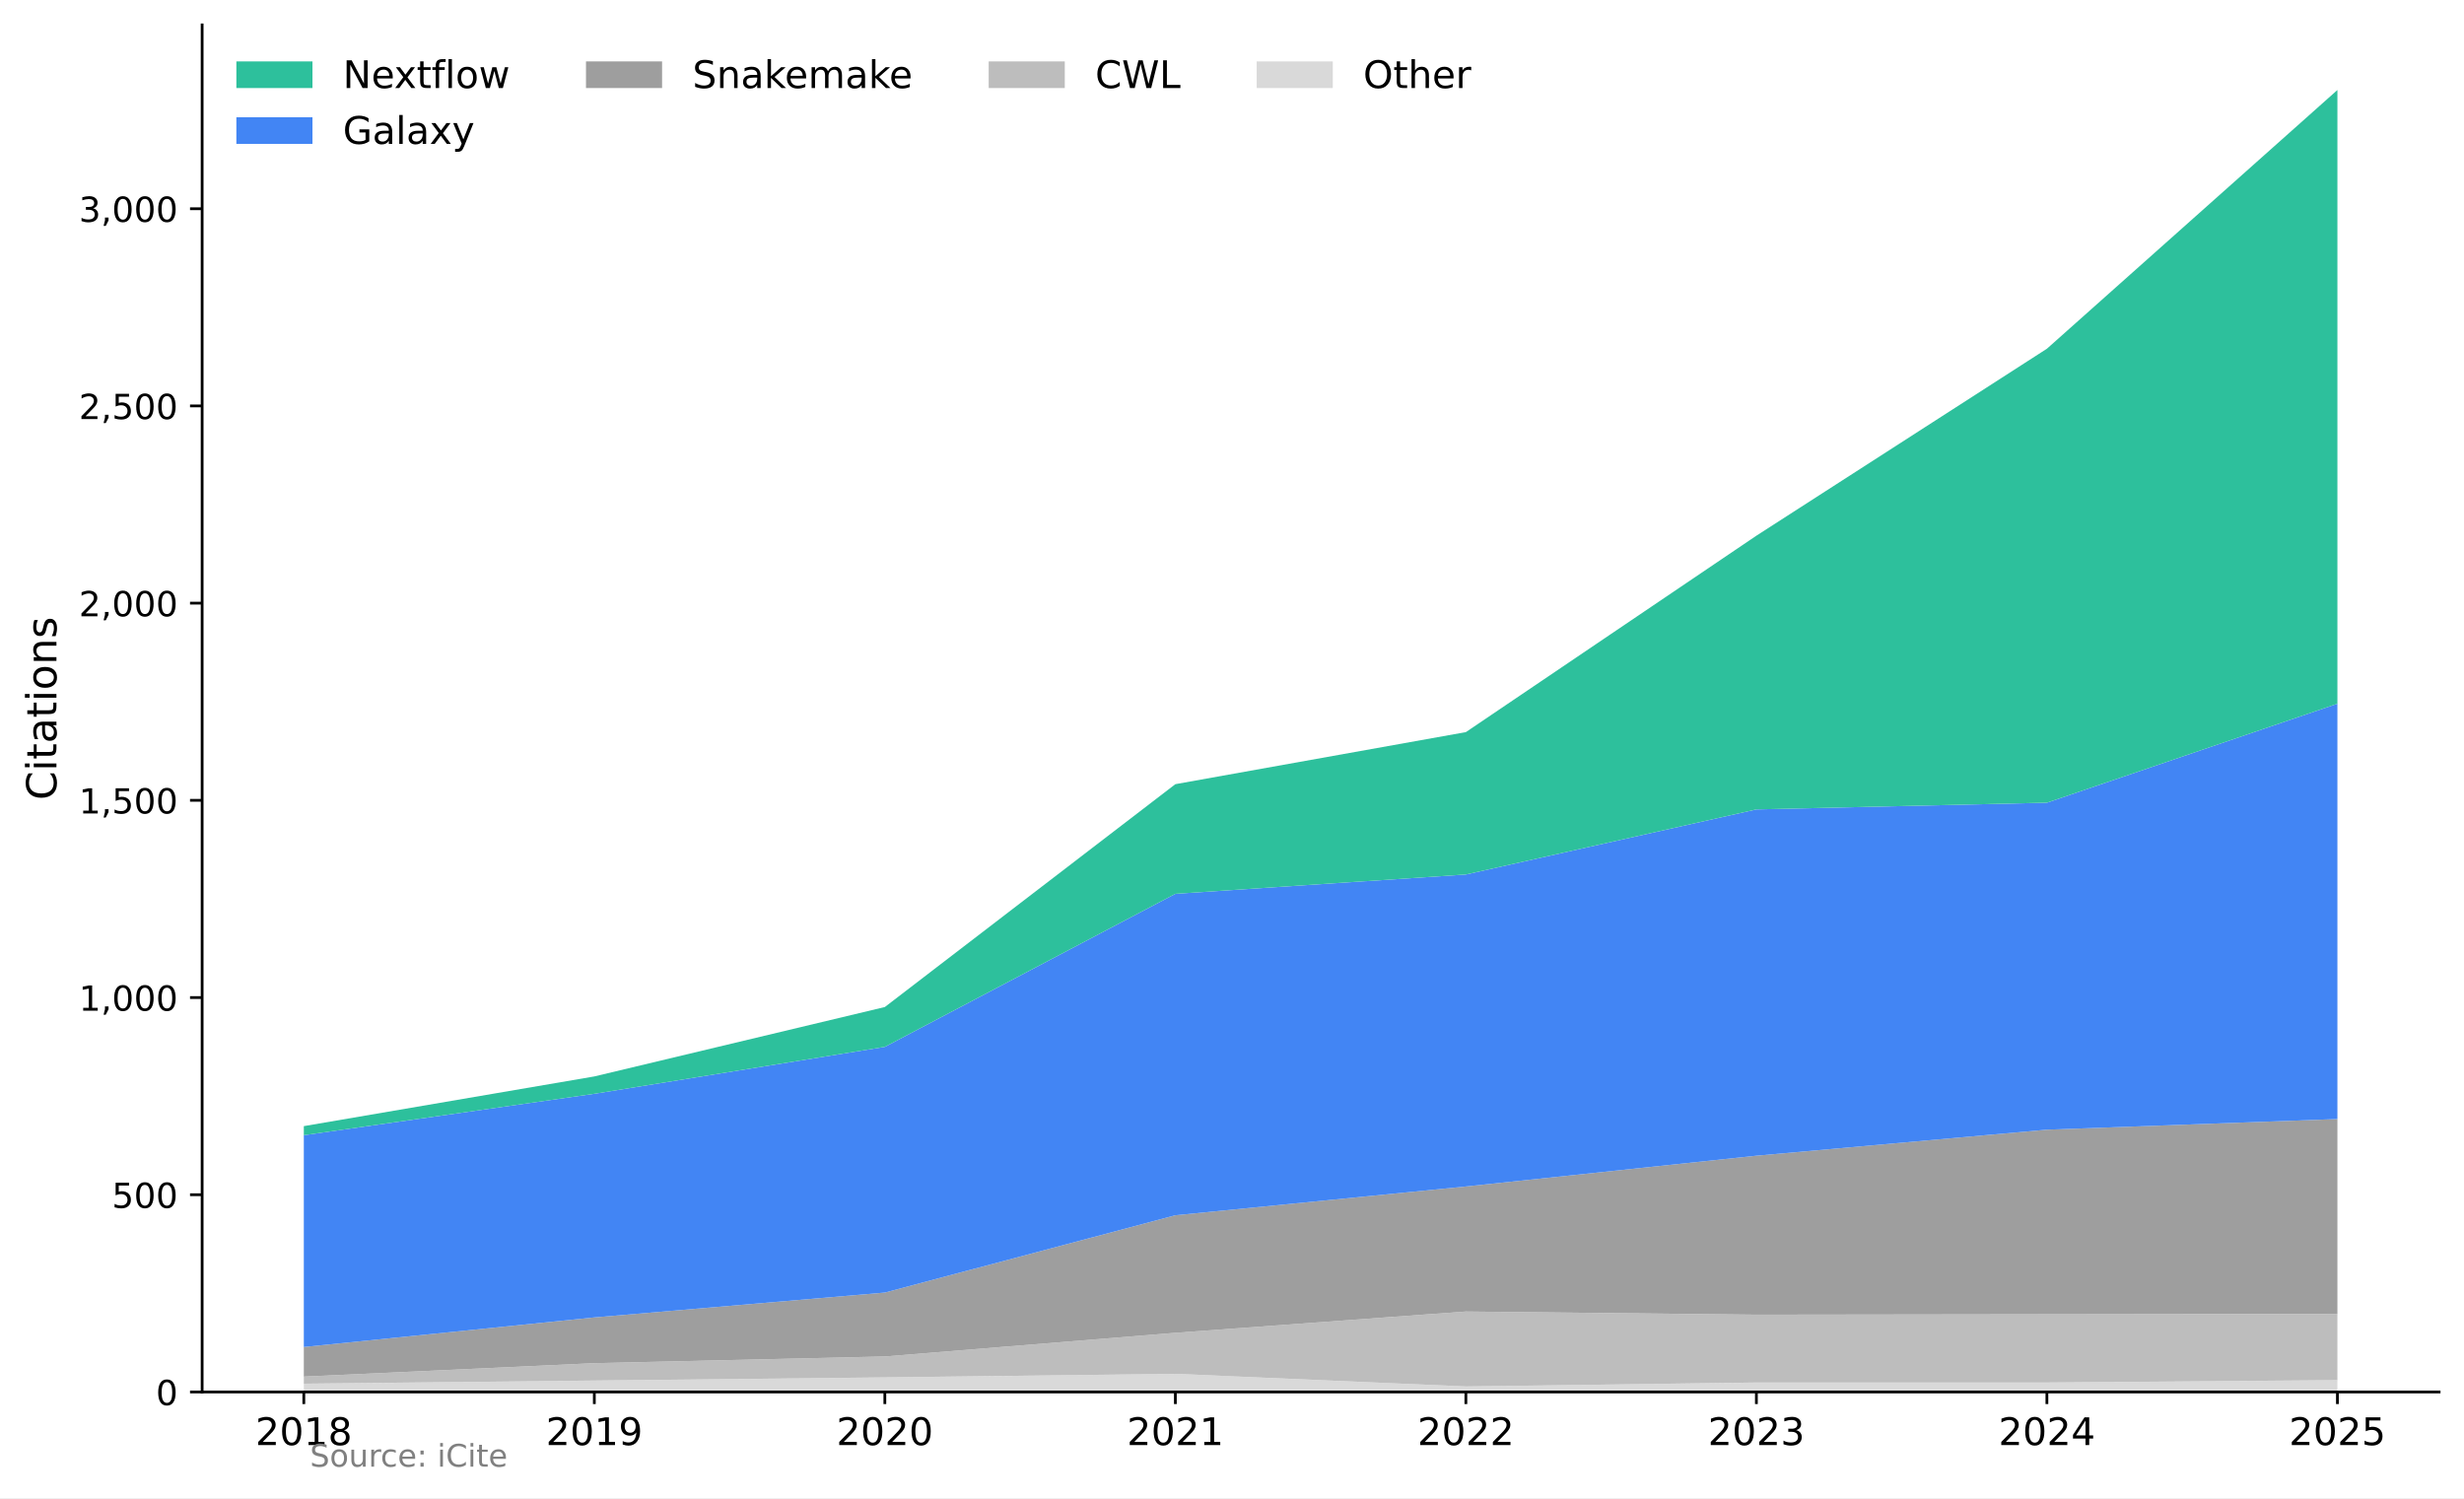
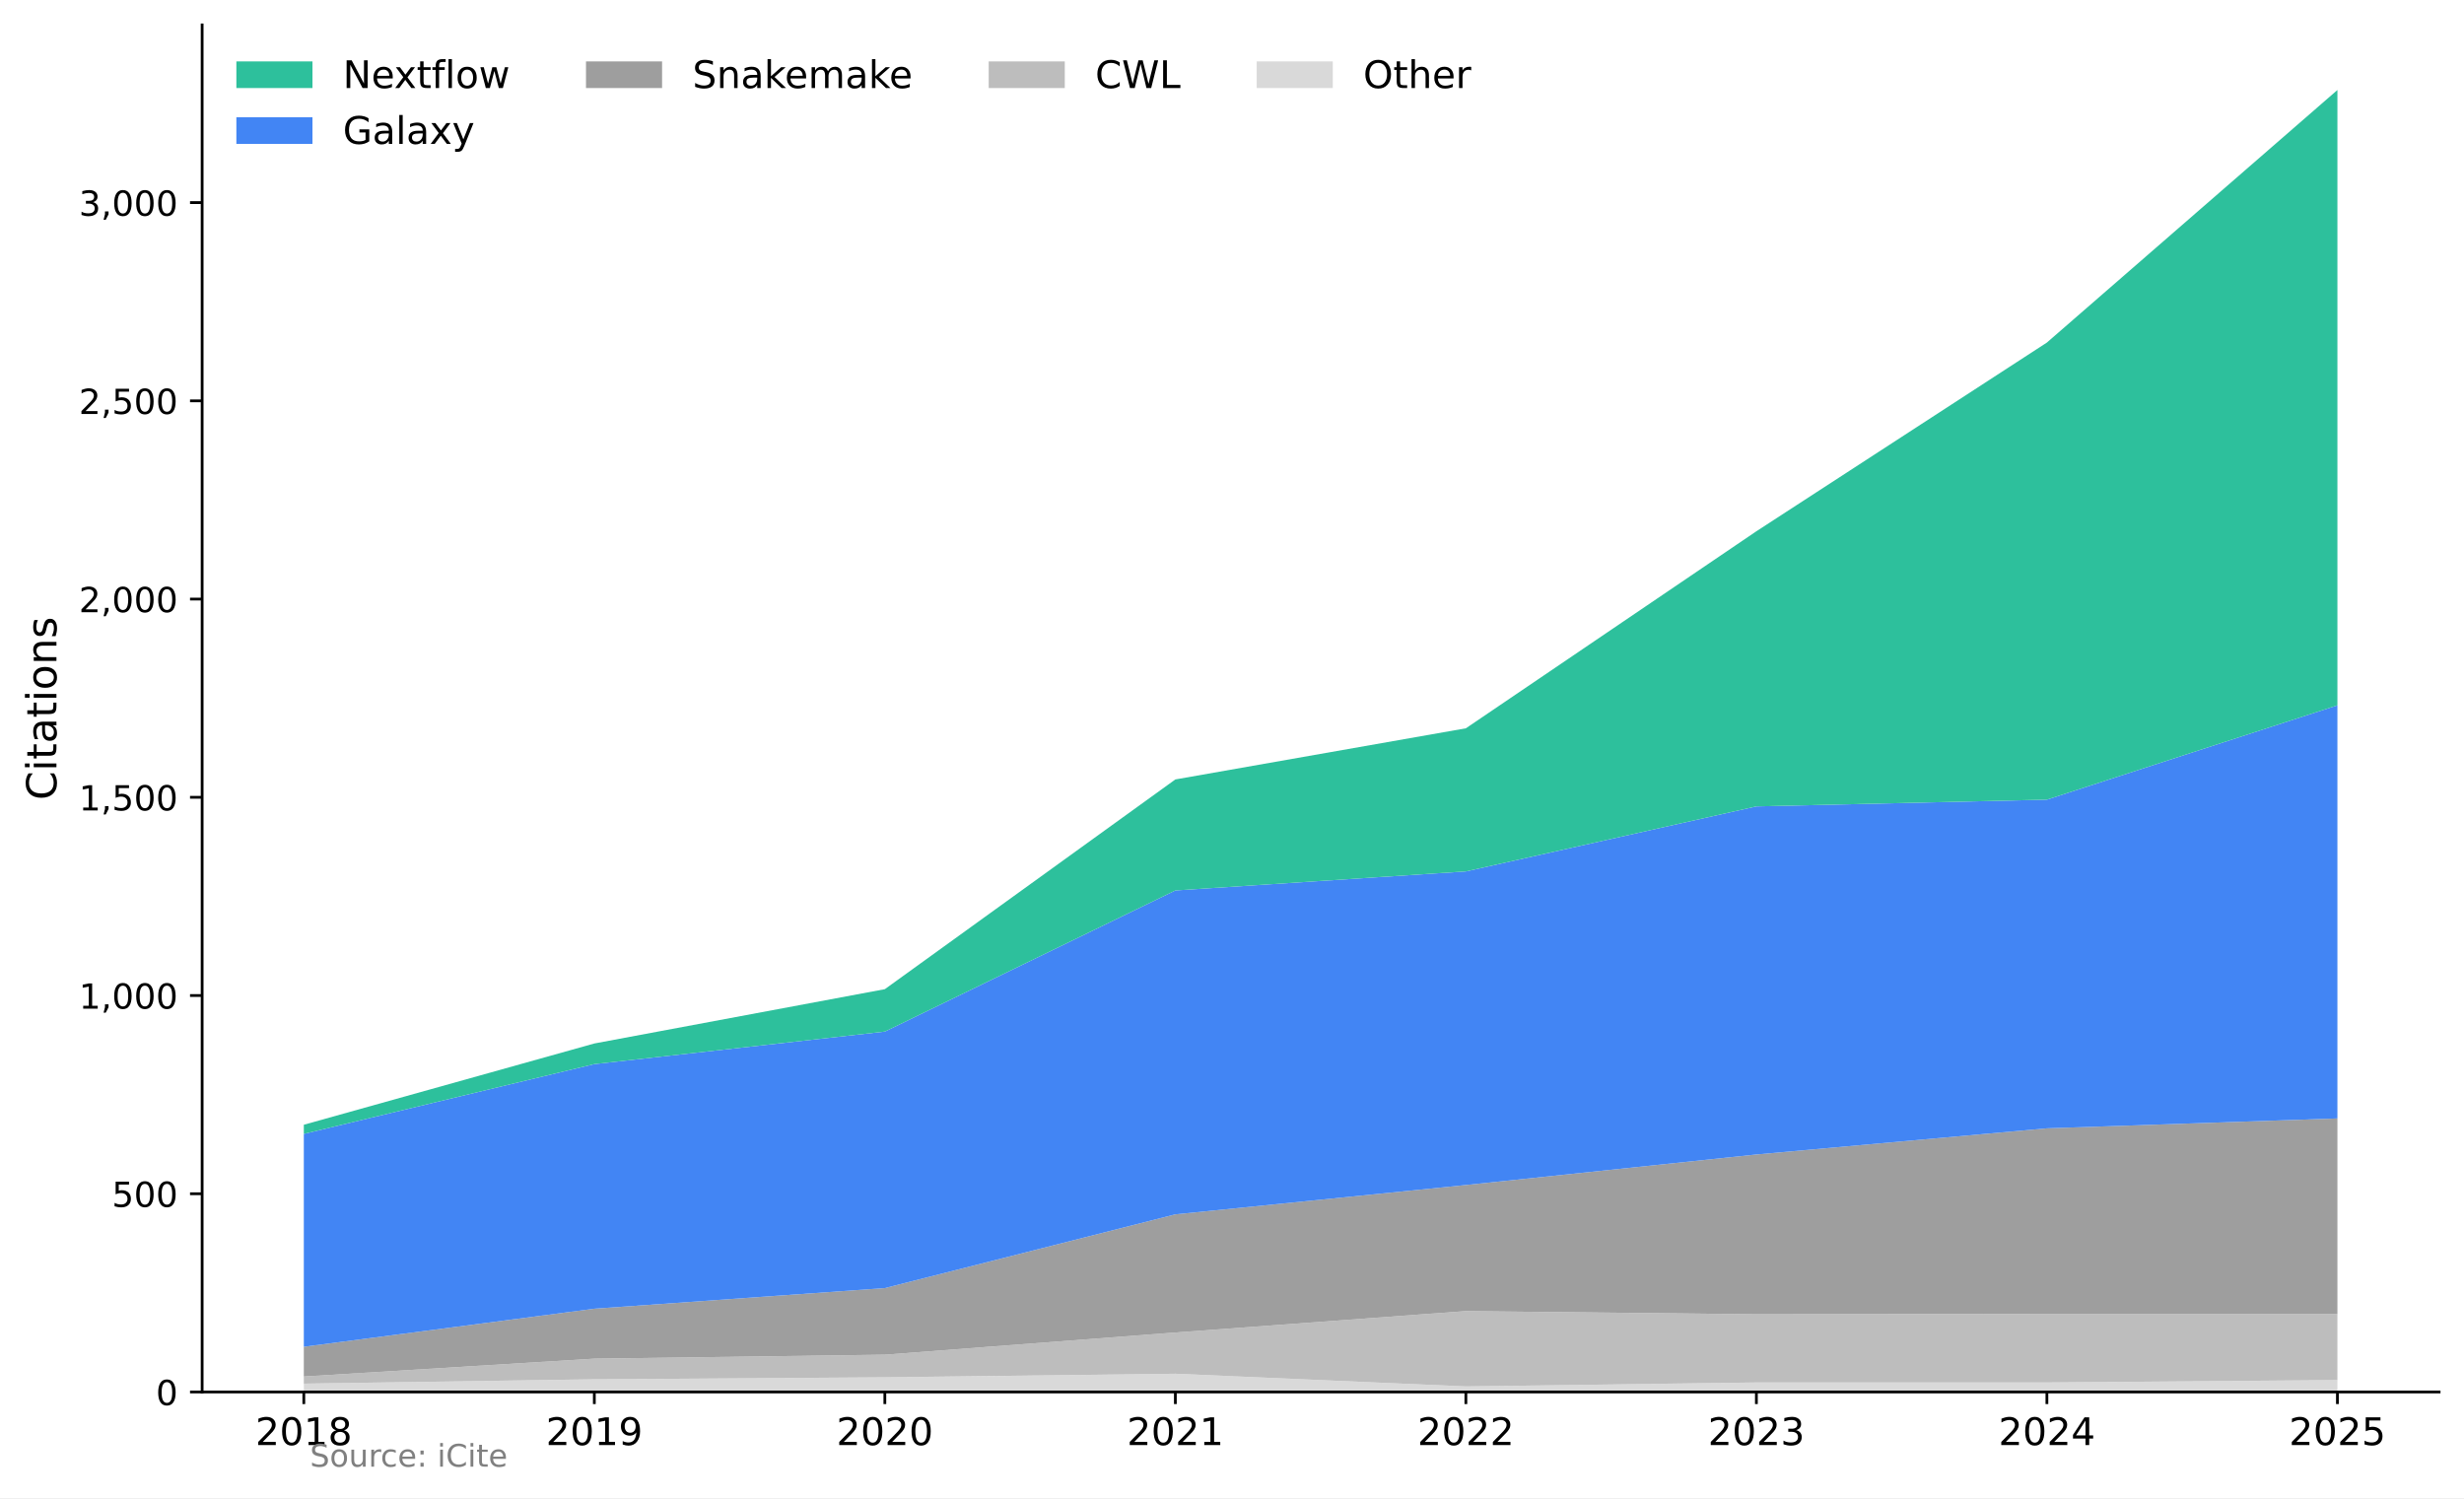
<svg xmlns="http://www.w3.org/2000/svg" xmlns:xlink="http://www.w3.org/1999/xlink" width="712.407pt" height="433.152pt" viewBox="0 0 712.407 433.152" version="1.1">
  <defs>
    <style type="text/css">*{stroke-linejoin: round; stroke-linecap: butt}</style>
  </defs>
  <g id="figure_1">
    <g id="patch_1">
      <path d="M 0 433.152  L 712.407 433.152  L 712.407 0  L 0 0  z " style="fill: #ffffff" />
    </g>
    <g id="axes_1">
      <g id="patch_2">
        <path d="M 58.442 402.48  L 705.207 402.48  L 705.207 7.2  L 58.442 7.2  z " style="fill: #ffffff" />
      </g>
      <g id="FillBetweenPolyCollection_1">
-         <path d="M 87.84 400.085  L 87.84 402.48  L 171.836 402.48  L 255.831 402.48  L 339.827 402.48  L 423.822 402.48  L 507.818 402.48  L 591.813 402.48  L 675.808 402.48  L 675.808 399.059  L 675.808 399.059  L 591.813 399.743  L 507.818 399.743  L 423.822 400.883  L 339.827 397.234  L 255.831 398.26  L 171.836 399.173  L 87.84 400.085  z " clip-path="url(#pe6c5860f94)" style="fill: #d9d9d9" />
+         <path d="M 87.84 400.073  L 87.84 402.48  L 171.836 402.48  L 255.831 402.48  L 339.827 402.48  L 423.822 402.48  L 507.818 402.48  L 591.813 402.48  L 675.808 402.48  L 675.808 399.041  L 675.808 399.041  L 591.813 399.729  L 507.818 399.729  L 423.822 400.875  L 339.827 397.207  L 255.831 398.239  L 171.836 398.812  L 87.84 400.073  z " clip-path="url(#p7f4a7c2edd)" style="fill: #d9d9d9" />
      </g>
      <g id="FillBetweenPolyCollection_2">
-         <path d="M 87.84 398.032  L 87.84 400.085  L 171.836 399.173  L 255.831 398.26  L 339.827 397.234  L 423.822 400.883  L 507.818 399.743  L 591.813 399.743  L 675.808 399.059  L 675.808 379.899  L 675.808 379.899  L 591.813 380.013  L 507.818 380.128  L 423.822 379.215  L 339.827 385.373  L 255.831 392.216  L 171.836 394.155  L 87.84 398.032  z " clip-path="url(#pe6c5860f94)" style="fill: #bdbdbd" />
+         <path d="M 87.84 398.009  L 87.84 400.073  L 171.836 398.812  L 255.831 398.239  L 339.827 397.207  L 423.822 400.875  L 507.818 399.729  L 591.813 399.729  L 675.808 399.041  L 675.808 379.897  L 675.808 379.897  L 591.813 379.897  L 507.818 380.012  L 423.822 379.095  L 339.827 385.285  L 255.831 391.704  L 171.836 392.851  L 87.84 398.009  z " clip-path="url(#p7f4a7c2edd)" style="fill: #bdbdbd" />
      </g>
      <g id="FillBetweenPolyCollection_3">
-         <path d="M 87.84 389.479  L 87.84 398.032  L 171.836 394.155  L 255.831 392.216  L 339.827 385.373  L 423.822 379.215  L 507.818 380.128  L 591.813 380.013  L 675.808 379.899  L 675.808 323.562  L 675.808 323.562  L 591.813 326.641  L 507.818 334.168  L 423.822 343.063  L 339.827 351.389  L 255.831 373.741  L 171.836 380.926  L 87.84 389.479  z " clip-path="url(#pe6c5860f94)" style="fill: #9e9e9e" />
+         <path d="M 87.84 389.412  L 87.84 398.009  L 171.836 392.851  L 255.831 391.704  L 339.827 385.285  L 423.822 379.095  L 507.818 380.012  L 591.813 379.897  L 675.808 379.897  L 675.808 323.383  L 675.808 323.383  L 591.813 326.249  L 507.818 333.814  L 423.822 342.641  L 339.827 351.124  L 255.831 372.446  L 171.836 378.407  L 87.84 389.412  z " clip-path="url(#p7f4a7c2edd)" style="fill: #9e9e9e" />
      </g>
      <g id="FillBetweenPolyCollection_4">
-         <path d="M 87.84 328.238  L 87.84 389.479  L 171.836 380.926  L 255.831 373.741  L 339.827 351.389  L 423.822 343.063  L 507.818 334.168  L 591.813 326.641  L 675.808 323.562  L 675.808 203.474  L 675.808 203.474  L 591.813 232.099  L 507.818 234.038  L 423.822 252.855  L 339.827 258.443  L 255.831 302.692  L 171.836 316.263  L 87.84 328.238  z " clip-path="url(#pe6c5860f94)" style="fill: #4285f4" />
+         <path d="M 87.84 327.853  L 87.84 389.412  L 171.836 378.407  L 255.831 372.446  L 339.827 351.124  L 423.822 342.641  L 507.818 333.814  L 591.813 326.249  L 675.808 323.383  L 675.808 203.934  L 675.808 203.934  L 591.813 231.217  L 507.818 233.166  L 423.822 251.966  L 339.827 257.468  L 255.831 298.278  L 171.836 307.678  L 87.84 327.853  z " clip-path="url(#p7f4a7c2edd)" style="fill: #4285f4" />
      </g>
      <g id="FillBetweenPolyCollection_5">
-         <path d="M 87.84 325.615  L 87.84 328.238  L 171.836 316.263  L 255.831 302.692  L 339.827 258.443  L 423.822 252.855  L 507.818 234.038  L 591.813 232.099  L 675.808 203.474  L 675.808 26.023  L 675.808 26.023  L 591.813 100.835  L 507.818 154.892  L 423.822 211.685  L 339.827 226.739  L 255.831 291.174  L 171.836 311.245  L 87.84 325.615  z " clip-path="url(#pe6c5860f94)" style="fill: #2dc09c" />
+         <path d="M 87.84 325.217  L 87.84 327.853  L 171.836 307.678  L 255.831 298.278  L 339.827 257.468  L 423.822 251.966  L 507.818 233.166  L 591.813 231.217  L 675.808 203.934  L 675.808 26.023  L 675.808 26.023  L 591.813 99.045  L 507.818 153.61  L 423.822 210.583  L 339.827 225.371  L 255.831 286.012  L 171.836 301.717  L 87.84 325.217  z " clip-path="url(#p7f4a7c2edd)" style="fill: #2dc09c" />
      </g>
      <g id="matplotlib.axis_1">
        <g id="xtick_1">
          <g id="line2d_1">
            <defs>
-               <path id="mc595fa23c3" d="M 0 0  L 0 3.5  " style="stroke: #000000; stroke-width: 0.8" />
-             </defs>
-             <g>
-               <use xlink:href="#mc595fa23c3" x="87.84" y="402.48" style="stroke: #000000; stroke-width: 0.8" />
+               <path id="m49b4a5e3bd" d="M 0 0  L 0 3.5  " style="stroke: #000000; stroke-width: 0.8" />
+             </defs>
+             <g>
+               <use xlink:href="#m49b4a5e3bd" x="87.84" y="402.48" style="stroke: #000000; stroke-width: 0.8" />
            </g>
          </g>
          <g id="text_1">
            <g transform="translate(73.84278 417.8383) scale(0.11 -0.11)">
              <defs>
                <path id="DejaVuSans-32" d="M 1228 531  L 3431 531  L 3431 0  L 469 0  L 469 531  Q 828 903 1448 1529  Q 2069 2156 2228 2338  Q 2531 2678 2651 2914  Q 2772 3150 2772 3378  Q 2772 3750 2511 3984  Q 2250 4219 1831 4219  Q 1534 4219 1204 4116  Q 875 4013 500 3803  L 500 4441  Q 881 4594 1212 4672  Q 1544 4750 1819 4750  Q 2544 4750 2975 4387  Q 3406 4025 3406 3419  Q 3406 3131 3298 2873  Q 3191 2616 2906 2266  Q 2828 2175 2409 1742  Q 1991 1309 1228 531  z " transform="scale(0.015625)" />
                <path id="DejaVuSans-30" d="M 2034 4250  Q 1547 4250 1301 3770  Q 1056 3291 1056 2328  Q 1056 1369 1301 889  Q 1547 409 2034 409  Q 2525 409 2770 889  Q 3016 1369 3016 2328  Q 3016 3291 2770 3770  Q 2525 4250 2034 4250  z M 2034 4750  Q 2819 4750 3233 4129  Q 3647 3509 3647 2328  Q 3647 1150 3233 529  Q 2819 -91 2034 -91  Q 1250 -91 836 529  Q 422 1150 422 2328  Q 422 3509 836 4129  Q 1250 4750 2034 4750  z " transform="scale(0.015625)" />
                <path id="DejaVuSans-31" d="M 794 531  L 1825 531  L 1825 4091  L 703 3866  L 703 4441  L 1819 4666  L 2450 4666  L 2450 531  L 3481 531  L 3481 0  L 794 0  L 794 531  z " transform="scale(0.015625)" />
                <path id="DejaVuSans-38" d="M 2034 2216  Q 1584 2216 1326 1975  Q 1069 1734 1069 1313  Q 1069 891 1326 650  Q 1584 409 2034 409  Q 2484 409 2743 651  Q 3003 894 3003 1313  Q 3003 1734 2745 1975  Q 2488 2216 2034 2216  z M 1403 2484  Q 997 2584 770 2862  Q 544 3141 544 3541  Q 544 4100 942 4425  Q 1341 4750 2034 4750  Q 2731 4750 3128 4425  Q 3525 4100 3525 3541  Q 3525 3141 3298 2862  Q 3072 2584 2669 2484  Q 3125 2378 3379 2068  Q 3634 1759 3634 1313  Q 3634 634 3220 271  Q 2806 -91 2034 -91  Q 1263 -91 848 271  Q 434 634 434 1313  Q 434 1759 690 2068  Q 947 2378 1403 2484  z M 1172 3481  Q 1172 3119 1398 2916  Q 1625 2713 2034 2713  Q 2441 2713 2670 2916  Q 2900 3119 2900 3481  Q 2900 3844 2670 4047  Q 2441 4250 2034 4250  Q 1625 4250 1398 4047  Q 1172 3844 1172 3481  z " transform="scale(0.015625)" />
              </defs>
              <use xlink:href="#DejaVuSans-32" />
              <use xlink:href="#DejaVuSans-30" transform="translate(63.62305 0)" />
              <use xlink:href="#DejaVuSans-31" transform="translate(127.2461 0)" />
              <use xlink:href="#DejaVuSans-38" transform="translate(190.8691 0)" />
            </g>
          </g>
        </g>
        <g id="xtick_2">
          <g id="line2d_2">
            <g>
-               <use xlink:href="#mc595fa23c3" x="171.836" y="402.48" style="stroke: #000000; stroke-width: 0.8" />
+               <use xlink:href="#m49b4a5e3bd" x="171.836" y="402.48" style="stroke: #000000; stroke-width: 0.8" />
            </g>
          </g>
          <g id="text_2">
            <g transform="translate(157.8382 417.8383) scale(0.11 -0.11)">
              <defs>
                <path id="DejaVuSans-39" d="M 703 97  L 703 672  Q 941 559 1184 500  Q 1428 441 1663 441  Q 2288 441 2617 861  Q 2947 1281 2994 2138  Q 2813 1869 2534 1725  Q 2256 1581 1919 1581  Q 1219 1581 811 2004  Q 403 2428 403 3163  Q 403 3881 828 4315  Q 1253 4750 1959 4750  Q 2769 4750 3195 4129  Q 3622 3509 3622 2328  Q 3622 1225 3098 567  Q 2575 -91 1691 -91  Q 1453 -91 1209 -44  Q 966 3 703 97  z M 1959 2075  Q 2384 2075 2632 2365  Q 2881 2656 2881 3163  Q 2881 3666 2632 3958  Q 2384 4250 1959 4250  Q 1534 4250 1286 3958  Q 1038 3666 1038 3163  Q 1038 2656 1286 2365  Q 1534 2075 1959 2075  z " transform="scale(0.015625)" />
              </defs>
              <use xlink:href="#DejaVuSans-32" />
              <use xlink:href="#DejaVuSans-30" transform="translate(63.62305 0)" />
              <use xlink:href="#DejaVuSans-31" transform="translate(127.2461 0)" />
              <use xlink:href="#DejaVuSans-39" transform="translate(190.8691 0)" />
            </g>
          </g>
        </g>
        <g id="xtick_3">
          <g id="line2d_3">
            <g>
-               <use xlink:href="#mc595fa23c3" x="255.831" y="402.48" style="stroke: #000000; stroke-width: 0.8" />
+               <use xlink:href="#m49b4a5e3bd" x="255.831" y="402.48" style="stroke: #000000; stroke-width: 0.8" />
            </g>
          </g>
          <g id="text_3">
            <g transform="translate(241.8337 417.8383) scale(0.11 -0.11)">
              <use xlink:href="#DejaVuSans-32" />
              <use xlink:href="#DejaVuSans-30" transform="translate(63.62305 0)" />
              <use xlink:href="#DejaVuSans-32" transform="translate(127.2461 0)" />
              <use xlink:href="#DejaVuSans-30" transform="translate(190.8691 0)" />
            </g>
          </g>
        </g>
        <g id="xtick_4">
          <g id="line2d_4">
            <g>
-               <use xlink:href="#mc595fa23c3" x="339.827" y="402.48" style="stroke: #000000; stroke-width: 0.8" />
+               <use xlink:href="#m49b4a5e3bd" x="339.827" y="402.48" style="stroke: #000000; stroke-width: 0.8" />
            </g>
          </g>
          <g id="text_4">
            <g transform="translate(325.8291 417.8383) scale(0.11 -0.11)">
              <use xlink:href="#DejaVuSans-32" />
              <use xlink:href="#DejaVuSans-30" transform="translate(63.62305 0)" />
              <use xlink:href="#DejaVuSans-32" transform="translate(127.2461 0)" />
              <use xlink:href="#DejaVuSans-31" transform="translate(190.8691 0)" />
            </g>
          </g>
        </g>
        <g id="xtick_5">
          <g id="line2d_5">
            <g>
-               <use xlink:href="#mc595fa23c3" x="423.822" y="402.48" style="stroke: #000000; stroke-width: 0.8" />
+               <use xlink:href="#m49b4a5e3bd" x="423.822" y="402.48" style="stroke: #000000; stroke-width: 0.8" />
            </g>
          </g>
          <g id="text_5">
            <g transform="translate(409.8246 417.8383) scale(0.11 -0.11)">
              <use xlink:href="#DejaVuSans-32" />
              <use xlink:href="#DejaVuSans-30" transform="translate(63.62305 0)" />
              <use xlink:href="#DejaVuSans-32" transform="translate(127.2461 0)" />
              <use xlink:href="#DejaVuSans-32" transform="translate(190.8691 0)" />
            </g>
          </g>
        </g>
        <g id="xtick_6">
          <g id="line2d_6">
            <g>
-               <use xlink:href="#mc595fa23c3" x="507.818" y="402.48" style="stroke: #000000; stroke-width: 0.8" />
+               <use xlink:href="#m49b4a5e3bd" x="507.818" y="402.48" style="stroke: #000000; stroke-width: 0.8" />
            </g>
          </g>
          <g id="text_6">
            <g transform="translate(493.8201 417.8383) scale(0.11 -0.11)">
              <defs>
                <path id="DejaVuSans-33" d="M 2597 2516  Q 3050 2419 3304 2112  Q 3559 1806 3559 1356  Q 3559 666 3084 287  Q 2609 -91 1734 -91  Q 1441 -91 1130 -33  Q 819 25 488 141  L 488 750  Q 750 597 1062 519  Q 1375 441 1716 441  Q 2309 441 2620 675  Q 2931 909 2931 1356  Q 2931 1769 2642 2001  Q 2353 2234 1838 2234  L 1294 2234  L 1294 2753  L 1863 2753  Q 2328 2753 2575 2939  Q 2822 3125 2822 3475  Q 2822 3834 2567 4026  Q 2313 4219 1838 4219  Q 1578 4219 1281 4162  Q 984 4106 628 3988  L 628 4550  Q 988 4650 1302 4700  Q 1616 4750 1894 4750  Q 2613 4750 3031 4423  Q 3450 4097 3450 3541  Q 3450 3153 3228 2886  Q 3006 2619 2597 2516  z " transform="scale(0.015625)" />
              </defs>
              <use xlink:href="#DejaVuSans-32" />
              <use xlink:href="#DejaVuSans-30" transform="translate(63.62305 0)" />
              <use xlink:href="#DejaVuSans-32" transform="translate(127.2461 0)" />
              <use xlink:href="#DejaVuSans-33" transform="translate(190.8691 0)" />
            </g>
          </g>
        </g>
        <g id="xtick_7">
          <g id="line2d_7">
            <g>
-               <use xlink:href="#mc595fa23c3" x="591.813" y="402.48" style="stroke: #000000; stroke-width: 0.8" />
+               <use xlink:href="#m49b4a5e3bd" x="591.813" y="402.48" style="stroke: #000000; stroke-width: 0.8" />
            </g>
          </g>
          <g id="text_7">
            <g transform="translate(577.8155 417.8383) scale(0.11 -0.11)">
              <defs>
                <path id="DejaVuSans-34" d="M 2419 4116  L 825 1625  L 2419 1625  L 2419 4116  z M 2253 4666  L 3047 4666  L 3047 1625  L 3713 1625  L 3713 1100  L 3047 1100  L 3047 0  L 2419 0  L 2419 1100  L 313 1100  L 313 1709  L 2253 4666  z " transform="scale(0.015625)" />
              </defs>
              <use xlink:href="#DejaVuSans-32" />
              <use xlink:href="#DejaVuSans-30" transform="translate(63.62305 0)" />
              <use xlink:href="#DejaVuSans-32" transform="translate(127.2461 0)" />
              <use xlink:href="#DejaVuSans-34" transform="translate(190.8691 0)" />
            </g>
          </g>
        </g>
        <g id="xtick_8">
          <g id="line2d_8">
            <g>
-               <use xlink:href="#mc595fa23c3" x="675.808" y="402.48" style="stroke: #000000; stroke-width: 0.8" />
+               <use xlink:href="#m49b4a5e3bd" x="675.808" y="402.48" style="stroke: #000000; stroke-width: 0.8" />
            </g>
          </g>
          <g id="text_8">
            <g transform="translate(661.811 417.8383) scale(0.11 -0.11)">
              <defs>
                <path id="DejaVuSans-35" d="M 691 4666  L 3169 4666  L 3169 4134  L 1269 4134  L 1269 2991  Q 1406 3038 1543 3061  Q 1681 3084 1819 3084  Q 2600 3084 3056 2656  Q 3513 2228 3513 1497  Q 3513 744 3044 326  Q 2575 -91 1722 -91  Q 1428 -91 1123 -41  Q 819 9 494 109  L 494 744  Q 775 591 1075 516  Q 1375 441 1709 441  Q 2250 441 2565 725  Q 2881 1009 2881 1497  Q 2881 1984 2565 2268  Q 2250 2553 1709 2553  Q 1456 2553 1204 2497  Q 953 2441 691 2322  L 691 4666  z " transform="scale(0.015625)" />
              </defs>
              <use xlink:href="#DejaVuSans-32" />
              <use xlink:href="#DejaVuSans-30" transform="translate(63.62305 0)" />
              <use xlink:href="#DejaVuSans-32" transform="translate(127.2461 0)" />
              <use xlink:href="#DejaVuSans-35" transform="translate(190.8691 0)" />
            </g>
          </g>
        </g>
      </g>
      <g id="matplotlib.axis_2">
        <g id="ytick_1">
          <g id="line2d_9">
            <defs>
-               <path id="mb7d68fc31f" d="M 0 0  L -3.5 0  " style="stroke: #000000; stroke-width: 0.8" />
-             </defs>
-             <g>
-               <use xlink:href="#mb7d68fc31f" x="58.442" y="402.48" style="stroke: #000000; stroke-width: 0.8" />
+               <path id="m0a26ecd2d9" d="M 0 0  L -3.5 0  " style="stroke: #000000; stroke-width: 0.8" />
+             </defs>
+             <g>
+               <use xlink:href="#m0a26ecd2d9" x="58.442" y="402.48" style="stroke: #000000; stroke-width: 0.8" />
            </g>
          </g>
          <g id="text_9">
            <g transform="translate(45.07937 406.2792) scale(0.1 -0.1)">
              <use xlink:href="#DejaVuSans-30" />
            </g>
          </g>
        </g>
        <g id="ytick_2">
          <g id="line2d_10">
            <g>
-               <use xlink:href="#mb7d68fc31f" x="58.442" y="345.458" style="stroke: #000000; stroke-width: 0.8" />
+               <use xlink:href="#m0a26ecd2d9" x="58.442" y="345.163" style="stroke: #000000; stroke-width: 0.8" />
            </g>
          </g>
          <g id="text_10">
-             <g transform="translate(32.35437 349.2575) scale(0.1 -0.1)">
+             <g transform="translate(32.35437 348.9624) scale(0.1 -0.1)">
              <use xlink:href="#DejaVuSans-35" />
              <use xlink:href="#DejaVuSans-30" transform="translate(63.62305 0)" />
              <use xlink:href="#DejaVuSans-30" transform="translate(127.2461 0)" />
            </g>
          </g>
        </g>
        <g id="ytick_3">
          <g id="line2d_11">
            <g>
-               <use xlink:href="#mb7d68fc31f" x="58.442" y="288.437" style="stroke: #000000; stroke-width: 0.8" />
+               <use xlink:href="#m0a26ecd2d9" x="58.442" y="287.846" style="stroke: #000000; stroke-width: 0.8" />
            </g>
          </g>
          <g id="text_11">
-             <g transform="translate(22.81375 292.2359) scale(0.1 -0.1)">
+             <g transform="translate(22.81375 291.6455) scale(0.1 -0.1)">
              <defs>
                <path id="DejaVuSans-2c" d="M 750 794  L 1409 794  L 1409 256  L 897 -744  L 494 -744  L 750 256  L 750 794  z " transform="scale(0.015625)" />
              </defs>
              <use xlink:href="#DejaVuSans-31" />
              <use xlink:href="#DejaVuSans-2c" transform="translate(63.62305 0)" />
              <use xlink:href="#DejaVuSans-30" transform="translate(95.41016 0)" />
              <use xlink:href="#DejaVuSans-30" transform="translate(159.0332 0)" />
              <use xlink:href="#DejaVuSans-30" transform="translate(222.6562 0)" />
            </g>
          </g>
        </g>
        <g id="ytick_4">
          <g id="line2d_12">
            <g>
-               <use xlink:href="#mb7d68fc31f" x="58.442" y="231.415" style="stroke: #000000; stroke-width: 0.8" />
+               <use xlink:href="#m0a26ecd2d9" x="58.442" y="230.529" style="stroke: #000000; stroke-width: 0.8" />
            </g>
          </g>
          <g id="text_12">
-             <g transform="translate(22.81375 235.2142) scale(0.1 -0.1)">
+             <g transform="translate(22.81375 234.3286) scale(0.1 -0.1)">
              <use xlink:href="#DejaVuSans-31" />
              <use xlink:href="#DejaVuSans-2c" transform="translate(63.62305 0)" />
              <use xlink:href="#DejaVuSans-35" transform="translate(95.41016 0)" />
              <use xlink:href="#DejaVuSans-30" transform="translate(159.0332 0)" />
              <use xlink:href="#DejaVuSans-30" transform="translate(222.6562 0)" />
            </g>
          </g>
        </g>
        <g id="ytick_5">
          <g id="line2d_13">
            <g>
-               <use xlink:href="#mb7d68fc31f" x="58.442" y="174.393" style="stroke: #000000; stroke-width: 0.8" />
+               <use xlink:href="#m0a26ecd2d9" x="58.442" y="173.213" style="stroke: #000000; stroke-width: 0.8" />
            </g>
          </g>
          <g id="text_13">
-             <g transform="translate(22.81375 178.1925) scale(0.1 -0.1)">
+             <g transform="translate(22.81375 177.0118) scale(0.1 -0.1)">
              <use xlink:href="#DejaVuSans-32" />
              <use xlink:href="#DejaVuSans-2c" transform="translate(63.62305 0)" />
              <use xlink:href="#DejaVuSans-30" transform="translate(95.41016 0)" />
              <use xlink:href="#DejaVuSans-30" transform="translate(159.0332 0)" />
              <use xlink:href="#DejaVuSans-30" transform="translate(222.6562 0)" />
            </g>
          </g>
        </g>
        <g id="ytick_6">
          <g id="line2d_14">
            <g>
-               <use xlink:href="#mb7d68fc31f" x="58.442" y="117.372" style="stroke: #000000; stroke-width: 0.8" />
+               <use xlink:href="#m0a26ecd2d9" x="58.442" y="115.896" style="stroke: #000000; stroke-width: 0.8" />
            </g>
          </g>
          <g id="text_14">
-             <g transform="translate(22.81375 121.1708) scale(0.1 -0.1)">
+             <g transform="translate(22.81375 119.6949) scale(0.1 -0.1)">
              <use xlink:href="#DejaVuSans-32" />
              <use xlink:href="#DejaVuSans-2c" transform="translate(63.62305 0)" />
              <use xlink:href="#DejaVuSans-35" transform="translate(95.41016 0)" />
              <use xlink:href="#DejaVuSans-30" transform="translate(159.0332 0)" />
              <use xlink:href="#DejaVuSans-30" transform="translate(222.6562 0)" />
            </g>
          </g>
        </g>
        <g id="ytick_7">
          <g id="line2d_15">
            <g>
-               <use xlink:href="#mb7d68fc31f" x="58.442" y="60.35" style="stroke: #000000; stroke-width: 0.8" />
+               <use xlink:href="#m0a26ecd2d9" x="58.442" y="58.579" style="stroke: #000000; stroke-width: 0.8" />
            </g>
          </g>
          <g id="text_15">
-             <g transform="translate(22.81375 64.14913) scale(0.1 -0.1)">
+             <g transform="translate(22.81375 62.37805) scale(0.1 -0.1)">
              <use xlink:href="#DejaVuSans-33" />
              <use xlink:href="#DejaVuSans-2c" transform="translate(63.62305 0)" />
              <use xlink:href="#DejaVuSans-30" transform="translate(95.41016 0)" />
              <use xlink:href="#DejaVuSans-30" transform="translate(159.0332 0)" />
              <use xlink:href="#DejaVuSans-30" transform="translate(222.6562 0)" />
            </g>
          </g>
        </g>
        <g id="text_16">
          <g transform="translate(16.31812 231.3441) rotate(-90) scale(0.12 -0.12)">
            <defs>
              <path id="DejaVuSans-43" d="M 4122 4306  L 4122 3641  Q 3803 3938 3442 4084  Q 3081 4231 2675 4231  Q 1875 4231 1450 3742  Q 1025 3253 1025 2328  Q 1025 1406 1450 917  Q 1875 428 2675 428  Q 3081 428 3442 575  Q 3803 722 4122 1019  L 4122 359  Q 3791 134 3420 21  Q 3050 -91 2638 -91  Q 1578 -91 968 557  Q 359 1206 359 2328  Q 359 3453 968 4101  Q 1578 4750 2638 4750  Q 3056 4750 3426 4639  Q 3797 4528 4122 4306  z " transform="scale(0.015625)" />
              <path id="DejaVuSans-69" d="M 603 3500  L 1178 3500  L 1178 0  L 603 0  L 603 3500  z M 603 4863  L 1178 4863  L 1178 4134  L 603 4134  L 603 4863  z " transform="scale(0.015625)" />
              <path id="DejaVuSans-74" d="M 1172 4494  L 1172 3500  L 2356 3500  L 2356 3053  L 1172 3053  L 1172 1153  Q 1172 725 1289 603  Q 1406 481 1766 481  L 2356 481  L 2356 0  L 1766 0  Q 1100 0 847 248  Q 594 497 594 1153  L 594 3053  L 172 3053  L 172 3500  L 594 3500  L 594 4494  L 1172 4494  z " transform="scale(0.015625)" />
              <path id="DejaVuSans-61" d="M 2194 1759  Q 1497 1759 1228 1600  Q 959 1441 959 1056  Q 959 750 1161 570  Q 1363 391 1709 391  Q 2188 391 2477 730  Q 2766 1069 2766 1631  L 2766 1759  L 2194 1759  z M 3341 1997  L 3341 0  L 2766 0  L 2766 531  Q 2569 213 2275 61  Q 1981 -91 1556 -91  Q 1019 -91 701 211  Q 384 513 384 1019  Q 384 1609 779 1909  Q 1175 2209 1959 2209  L 2766 2209  L 2766 2266  Q 2766 2663 2505 2880  Q 2244 3097 1772 3097  Q 1472 3097 1187 3025  Q 903 2953 641 2809  L 641 3341  Q 956 3463 1253 3523  Q 1550 3584 1831 3584  Q 2591 3584 2966 3190  Q 3341 2797 3341 1997  z " transform="scale(0.015625)" />
              <path id="DejaVuSans-6f" d="M 1959 3097  Q 1497 3097 1228 2736  Q 959 2375 959 1747  Q 959 1119 1226 758  Q 1494 397 1959 397  Q 2419 397 2687 759  Q 2956 1122 2956 1747  Q 2956 2369 2687 2733  Q 2419 3097 1959 3097  z M 1959 3584  Q 2709 3584 3137 3096  Q 3566 2609 3566 1747  Q 3566 888 3137 398  Q 2709 -91 1959 -91  Q 1206 -91 779 398  Q 353 888 353 1747  Q 353 2609 779 3096  Q 1206 3584 1959 3584  z " transform="scale(0.015625)" />
              <path id="DejaVuSans-6e" d="M 3513 2113  L 3513 0  L 2938 0  L 2938 2094  Q 2938 2591 2744 2837  Q 2550 3084 2163 3084  Q 1697 3084 1428 2787  Q 1159 2491 1159 1978  L 1159 0  L 581 0  L 581 3500  L 1159 3500  L 1159 2956  Q 1366 3272 1645 3428  Q 1925 3584 2291 3584  Q 2894 3584 3203 3211  Q 3513 2838 3513 2113  z " transform="scale(0.015625)" />
              <path id="DejaVuSans-73" d="M 2834 3397  L 2834 2853  Q 2591 2978 2328 3040  Q 2066 3103 1784 3103  Q 1356 3103 1142 2972  Q 928 2841 928 2578  Q 928 2378 1081 2264  Q 1234 2150 1697 2047  L 1894 2003  Q 2506 1872 2764 1633  Q 3022 1394 3022 966  Q 3022 478 2636 193  Q 2250 -91 1575 -91  Q 1294 -91 989 -36  Q 684 19 347 128  L 347 722  Q 666 556 975 473  Q 1284 391 1588 391  Q 1994 391 2212 530  Q 2431 669 2431 922  Q 2431 1156 2273 1281  Q 2116 1406 1581 1522  L 1381 1569  Q 847 1681 609 1914  Q 372 2147 372 2553  Q 372 3047 722 3315  Q 1072 3584 1716 3584  Q 2034 3584 2315 3537  Q 2597 3491 2834 3397  z " transform="scale(0.015625)" />
            </defs>
            <use xlink:href="#DejaVuSans-43" />
            <use xlink:href="#DejaVuSans-69" transform="translate(69.82422 0)" />
            <use xlink:href="#DejaVuSans-74" transform="translate(97.60742 0)" />
            <use xlink:href="#DejaVuSans-61" transform="translate(136.8164 0)" />
            <use xlink:href="#DejaVuSans-74" transform="translate(198.0957 0)" />
            <use xlink:href="#DejaVuSans-69" transform="translate(237.3047 0)" />
            <use xlink:href="#DejaVuSans-6f" transform="translate(265.0879 0)" />
            <use xlink:href="#DejaVuSans-6e" transform="translate(326.2695 0)" />
            <use xlink:href="#DejaVuSans-73" transform="translate(389.6484 0)" />
          </g>
        </g>
      </g>
      <g id="patch_3">
        <path d="M 58.442 402.48  L 58.442 7.2  " style="fill: none; stroke: #000000; stroke-width: 0.8; stroke-linejoin: miter; stroke-linecap: square" />
      </g>
      <g id="patch_4">
        <path d="M 58.442 402.48  L 705.207 402.48  " style="fill: none; stroke: #000000; stroke-width: 0.8; stroke-linejoin: miter; stroke-linecap: square" />
      </g>
      <g id="legend_1">
        <g id="patch_5">
          <path d="M 68.342 25.458  L 90.342 25.458  L 90.342 17.758  L 68.342 17.758  z " style="fill: #2dc09c" />
        </g>
        <g id="text_17">
          <g transform="translate(99.14187 25.45828) scale(0.11 -0.11)">
            <defs>
              <path id="DejaVuSans-4e" d="M 628 4666  L 1478 4666  L 3547 763  L 3547 4666  L 4159 4666  L 4159 0  L 3309 0  L 1241 3903  L 1241 0  L 628 0  L 628 4666  z " transform="scale(0.015625)" />
              <path id="DejaVuSans-65" d="M 3597 1894  L 3597 1613  L 953 1613  Q 991 1019 1311 708  Q 1631 397 2203 397  Q 2534 397 2845 478  Q 3156 559 3463 722  L 3463 178  Q 3153 47 2828 -22  Q 2503 -91 2169 -91  Q 1331 -91 842 396  Q 353 884 353 1716  Q 353 2575 817 3079  Q 1281 3584 2069 3584  Q 2775 3584 3186 3129  Q 3597 2675 3597 1894  z M 3022 2063  Q 3016 2534 2758 2815  Q 2500 3097 2075 3097  Q 1594 3097 1305 2825  Q 1016 2553 972 2059  L 3022 2063  z " transform="scale(0.015625)" />
              <path id="DejaVuSans-78" d="M 3513 3500  L 2247 1797  L 3578 0  L 2900 0  L 1881 1375  L 863 0  L 184 0  L 1544 1831  L 300 3500  L 978 3500  L 1906 2253  L 2834 3500  L 3513 3500  z " transform="scale(0.015625)" />
              <path id="DejaVuSans-66" d="M 2375 4863  L 2375 4384  L 1825 4384  Q 1516 4384 1395 4259  Q 1275 4134 1275 3809  L 1275 3500  L 2222 3500  L 2222 3053  L 1275 3053  L 1275 0  L 697 0  L 697 3053  L 147 3053  L 147 3500  L 697 3500  L 697 3744  Q 697 4328 969 4595  Q 1241 4863 1831 4863  L 2375 4863  z " transform="scale(0.015625)" />
              <path id="DejaVuSans-6c" d="M 603 4863  L 1178 4863  L 1178 0  L 603 0  L 603 4863  z " transform="scale(0.015625)" />
              <path id="DejaVuSans-77" d="M 269 3500  L 844 3500  L 1563 769  L 2278 3500  L 2956 3500  L 3675 769  L 4391 3500  L 4966 3500  L 4050 0  L 3372 0  L 2619 2869  L 1863 0  L 1184 0  L 269 3500  z " transform="scale(0.015625)" />
            </defs>
            <use xlink:href="#DejaVuSans-4e" />
            <use xlink:href="#DejaVuSans-65" transform="translate(74.80469 0)" />
            <use xlink:href="#DejaVuSans-78" transform="translate(134.5781 0)" />
            <use xlink:href="#DejaVuSans-74" transform="translate(193.7578 0)" />
            <use xlink:href="#DejaVuSans-66" transform="translate(232.9668 0)" />
            <use xlink:href="#DejaVuSans-6c" transform="translate(268.1719 0)" />
            <use xlink:href="#DejaVuSans-6f" transform="translate(295.9551 0)" />
            <use xlink:href="#DejaVuSans-77" transform="translate(357.1367 0)" />
          </g>
        </g>
        <g id="patch_6">
          <path d="M 68.342 41.604  L 90.342 41.604  L 90.342 33.904  L 68.342 33.904  z " style="fill: #4285f4" />
        </g>
        <g id="text_18">
          <g transform="translate(99.14187 41.60422) scale(0.11 -0.11)">
            <defs>
              <path id="DejaVuSans-47" d="M 3809 666  L 3809 1919  L 2778 1919  L 2778 2438  L 4434 2438  L 4434 434  Q 4069 175 3628 42  Q 3188 -91 2688 -91  Q 1594 -91 976 548  Q 359 1188 359 2328  Q 359 3472 976 4111  Q 1594 4750 2688 4750  Q 3144 4750 3555 4637  Q 3966 4525 4313 4306  L 4313 3634  Q 3963 3931 3569 4081  Q 3175 4231 2741 4231  Q 1884 4231 1454 3753  Q 1025 3275 1025 2328  Q 1025 1384 1454 906  Q 1884 428 2741 428  Q 3075 428 3337 486  Q 3600 544 3809 666  z " transform="scale(0.015625)" />
              <path id="DejaVuSans-79" d="M 2059 -325  Q 1816 -950 1584 -1140  Q 1353 -1331 966 -1331  L 506 -1331  L 506 -850  L 844 -850  Q 1081 -850 1212 -737  Q 1344 -625 1503 -206  L 1606 56  L 191 3500  L 800 3500  L 1894 763  L 2988 3500  L 3597 3500  L 2059 -325  z " transform="scale(0.015625)" />
            </defs>
            <use xlink:href="#DejaVuSans-47" />
            <use xlink:href="#DejaVuSans-61" transform="translate(77.49023 0)" />
            <use xlink:href="#DejaVuSans-6c" transform="translate(138.7695 0)" />
            <use xlink:href="#DejaVuSans-61" transform="translate(166.5527 0)" />
            <use xlink:href="#DejaVuSans-78" transform="translate(227.832 0)" />
            <use xlink:href="#DejaVuSans-79" transform="translate(287.0117 0)" />
          </g>
        </g>
        <g id="patch_7">
          <path d="M 169.425 25.458  L 191.425 25.458  L 191.425 17.758  L 169.425 17.758  z " style="fill: #9e9e9e" />
        </g>
        <g id="text_19">
          <g transform="translate(200.225 25.45828) scale(0.11 -0.11)">
            <defs>
              <path id="DejaVuSans-53" d="M 3425 4513  L 3425 3897  Q 3066 4069 2747 4153  Q 2428 4238 2131 4238  Q 1616 4238 1336 4038  Q 1056 3838 1056 3469  Q 1056 3159 1242 3001  Q 1428 2844 1947 2747  L 2328 2669  Q 3034 2534 3370 2195  Q 3706 1856 3706 1288  Q 3706 609 3251 259  Q 2797 -91 1919 -91  Q 1588 -91 1214 -16  Q 841 59 441 206  L 441 856  Q 825 641 1194 531  Q 1563 422 1919 422  Q 2459 422 2753 634  Q 3047 847 3047 1241  Q 3047 1584 2836 1778  Q 2625 1972 2144 2069  L 1759 2144  Q 1053 2284 737 2584  Q 422 2884 422 3419  Q 422 4038 858 4394  Q 1294 4750 2059 4750  Q 2388 4750 2728 4690  Q 3069 4631 3425 4513  z " transform="scale(0.015625)" />
              <path id="DejaVuSans-6b" d="M 581 4863  L 1159 4863  L 1159 1991  L 2875 3500  L 3609 3500  L 1753 1863  L 3688 0  L 2938 0  L 1159 1709  L 1159 0  L 581 0  L 581 4863  z " transform="scale(0.015625)" />
              <path id="DejaVuSans-6d" d="M 3328 2828  Q 3544 3216 3844 3400  Q 4144 3584 4550 3584  Q 5097 3584 5394 3201  Q 5691 2819 5691 2113  L 5691 0  L 5113 0  L 5113 2094  Q 5113 2597 4934 2840  Q 4756 3084 4391 3084  Q 3944 3084 3684 2787  Q 3425 2491 3425 1978  L 3425 0  L 2847 0  L 2847 2094  Q 2847 2600 2669 2842  Q 2491 3084 2119 3084  Q 1678 3084 1418 2786  Q 1159 2488 1159 1978  L 1159 0  L 581 0  L 581 3500  L 1159 3500  L 1159 2956  Q 1356 3278 1631 3431  Q 1906 3584 2284 3584  Q 2666 3584 2933 3390  Q 3200 3197 3328 2828  z " transform="scale(0.015625)" />
            </defs>
            <use xlink:href="#DejaVuSans-53" />
            <use xlink:href="#DejaVuSans-6e" transform="translate(63.47656 0)" />
            <use xlink:href="#DejaVuSans-61" transform="translate(126.8555 0)" />
            <use xlink:href="#DejaVuSans-6b" transform="translate(188.1348 0)" />
            <use xlink:href="#DejaVuSans-65" transform="translate(242.4199 0)" />
            <use xlink:href="#DejaVuSans-6d" transform="translate(303.9434 0)" />
            <use xlink:href="#DejaVuSans-61" transform="translate(401.3555 0)" />
            <use xlink:href="#DejaVuSans-6b" transform="translate(462.6348 0)" />
            <use xlink:href="#DejaVuSans-65" transform="translate(516.9199 0)" />
          </g>
        </g>
        <g id="patch_8">
          <path d="M 285.855 25.458  L 307.855 25.458  L 307.855 17.758  L 285.855 17.758  z " style="fill: #bdbdbd" />
        </g>
        <g id="text_20">
          <g transform="translate(316.6548 25.45828) scale(0.11 -0.11)">
            <defs>
              <path id="DejaVuSans-57" d="M 213 4666  L 850 4666  L 1831 722  L 2809 4666  L 3519 4666  L 4500 722  L 5478 4666  L 6119 4666  L 4947 0  L 4153 0  L 3169 4050  L 2175 0  L 1381 0  L 213 4666  z " transform="scale(0.015625)" />
              <path id="DejaVuSans-4c" d="M 628 4666  L 1259 4666  L 1259 531  L 3531 531  L 3531 0  L 628 0  L 628 4666  z " transform="scale(0.015625)" />
            </defs>
            <use xlink:href="#DejaVuSans-43" />
            <use xlink:href="#DejaVuSans-57" transform="translate(69.82422 0)" />
            <use xlink:href="#DejaVuSans-4c" transform="translate(168.7012 0)" />
          </g>
        </g>
        <g id="patch_9">
          <path d="M 363.341 25.458  L 385.341 25.458  L 385.341 17.758  L 363.341 17.758  z " style="fill: #d9d9d9" />
        </g>
        <g id="text_21">
          <g transform="translate(394.1413 25.45828) scale(0.11 -0.11)">
            <defs>
              <path id="DejaVuSans-4f" d="M 2522 4238  Q 1834 4238 1429 3725  Q 1025 3213 1025 2328  Q 1025 1447 1429 934  Q 1834 422 2522 422  Q 3209 422 3611 934  Q 4013 1447 4013 2328  Q 4013 3213 3611 3725  Q 3209 4238 2522 4238  z M 2522 4750  Q 3503 4750 4090 4092  Q 4678 3434 4678 2328  Q 4678 1225 4090 567  Q 3503 -91 2522 -91  Q 1538 -91 948 565  Q 359 1222 359 2328  Q 359 3434 948 4092  Q 1538 4750 2522 4750  z " transform="scale(0.015625)" />
              <path id="DejaVuSans-68" d="M 3513 2113  L 3513 0  L 2938 0  L 2938 2094  Q 2938 2591 2744 2837  Q 2550 3084 2163 3084  Q 1697 3084 1428 2787  Q 1159 2491 1159 1978  L 1159 0  L 581 0  L 581 4863  L 1159 4863  L 1159 2956  Q 1366 3272 1645 3428  Q 1925 3584 2291 3584  Q 2894 3584 3203 3211  Q 3513 2838 3513 2113  z " transform="scale(0.015625)" />
              <path id="DejaVuSans-72" d="M 2631 2963  Q 2534 3019 2420 3045  Q 2306 3072 2169 3072  Q 1681 3072 1420 2755  Q 1159 2438 1159 1844  L 1159 0  L 581 0  L 581 3500  L 1159 3500  L 1159 2956  Q 1341 3275 1631 3429  Q 1922 3584 2338 3584  Q 2397 3584 2469 3576  Q 2541 3569 2628 3553  L 2631 2963  z " transform="scale(0.015625)" />
            </defs>
            <use xlink:href="#DejaVuSans-4f" />
            <use xlink:href="#DejaVuSans-74" transform="translate(78.71094 0)" />
            <use xlink:href="#DejaVuSans-68" transform="translate(117.9199 0)" />
            <use xlink:href="#DejaVuSans-65" transform="translate(181.2988 0)" />
            <use xlink:href="#DejaVuSans-72" transform="translate(242.8223 0)" />
          </g>
        </g>
      </g>
    </g>
    <g id="text_22">
      <g style="fill: #808080" transform="translate(89.60688 424.08) scale(0.09 -0.09)">
        <defs>
          <path id="DejaVuSans-75" d="M 544 1381  L 544 3500  L 1119 3500  L 1119 1403  Q 1119 906 1312 657  Q 1506 409 1894 409  Q 2359 409 2629 706  Q 2900 1003 2900 1516  L 2900 3500  L 3475 3500  L 3475 0  L 2900 0  L 2900 538  Q 2691 219 2414 64  Q 2138 -91 1772 -91  Q 1169 -91 856 284  Q 544 659 544 1381  z M 1991 3584  L 1991 3584  z " transform="scale(0.015625)" />
          <path id="DejaVuSans-63" d="M 3122 3366  L 3122 2828  Q 2878 2963 2633 3030  Q 2388 3097 2138 3097  Q 1578 3097 1268 2742  Q 959 2388 959 1747  Q 959 1106 1268 751  Q 1578 397 2138 397  Q 2388 397 2633 464  Q 2878 531 3122 666  L 3122 134  Q 2881 22 2623 -34  Q 2366 -91 2075 -91  Q 1284 -91 818 406  Q 353 903 353 1747  Q 353 2603 823 3093  Q 1294 3584 2113 3584  Q 2378 3584 2631 3529  Q 2884 3475 3122 3366  z " transform="scale(0.015625)" />
          <path id="DejaVuSans-3a" d="M 750 794  L 1409 794  L 1409 0  L 750 0  L 750 794  z M 750 3309  L 1409 3309  L 1409 2516  L 750 2516  L 750 3309  z " transform="scale(0.015625)" />
          <path id="DejaVuSans-20" transform="scale(0.015625)" />
        </defs>
        <use xlink:href="#DejaVuSans-53" />
        <use xlink:href="#DejaVuSans-6f" transform="translate(63.47656 0)" />
        <use xlink:href="#DejaVuSans-75" transform="translate(124.6582 0)" />
        <use xlink:href="#DejaVuSans-72" transform="translate(188.0371 0)" />
        <use xlink:href="#DejaVuSans-63" transform="translate(226.9004 0)" />
        <use xlink:href="#DejaVuSans-65" transform="translate(281.8809 0)" />
        <use xlink:href="#DejaVuSans-3a" transform="translate(343.4043 0)" />
        <use xlink:href="#DejaVuSans-20" transform="translate(377.0957 0)" />
        <use xlink:href="#DejaVuSans-69" transform="translate(408.8828 0)" />
        <use xlink:href="#DejaVuSans-43" transform="translate(436.666 0)" />
        <use xlink:href="#DejaVuSans-69" transform="translate(506.4902 0)" />
        <use xlink:href="#DejaVuSans-74" transform="translate(534.2734 0)" />
        <use xlink:href="#DejaVuSans-65" transform="translate(573.4824 0)" />
      </g>
    </g>
  </g>
  <defs>
-     <clipPath id="pe6c5860f94">
+     <clipPath id="p7f4a7c2edd">
      <rect x="58.442" y="7.2" width="646.765" height="395.28" />
    </clipPath>
  </defs>
</svg>
